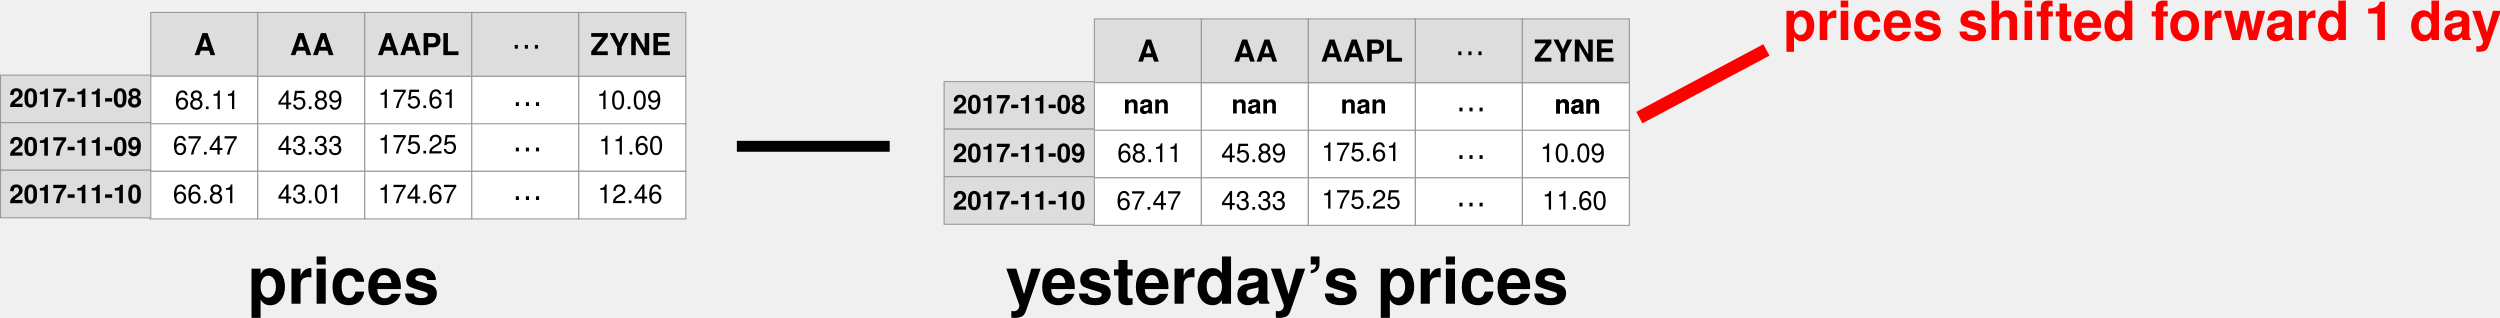
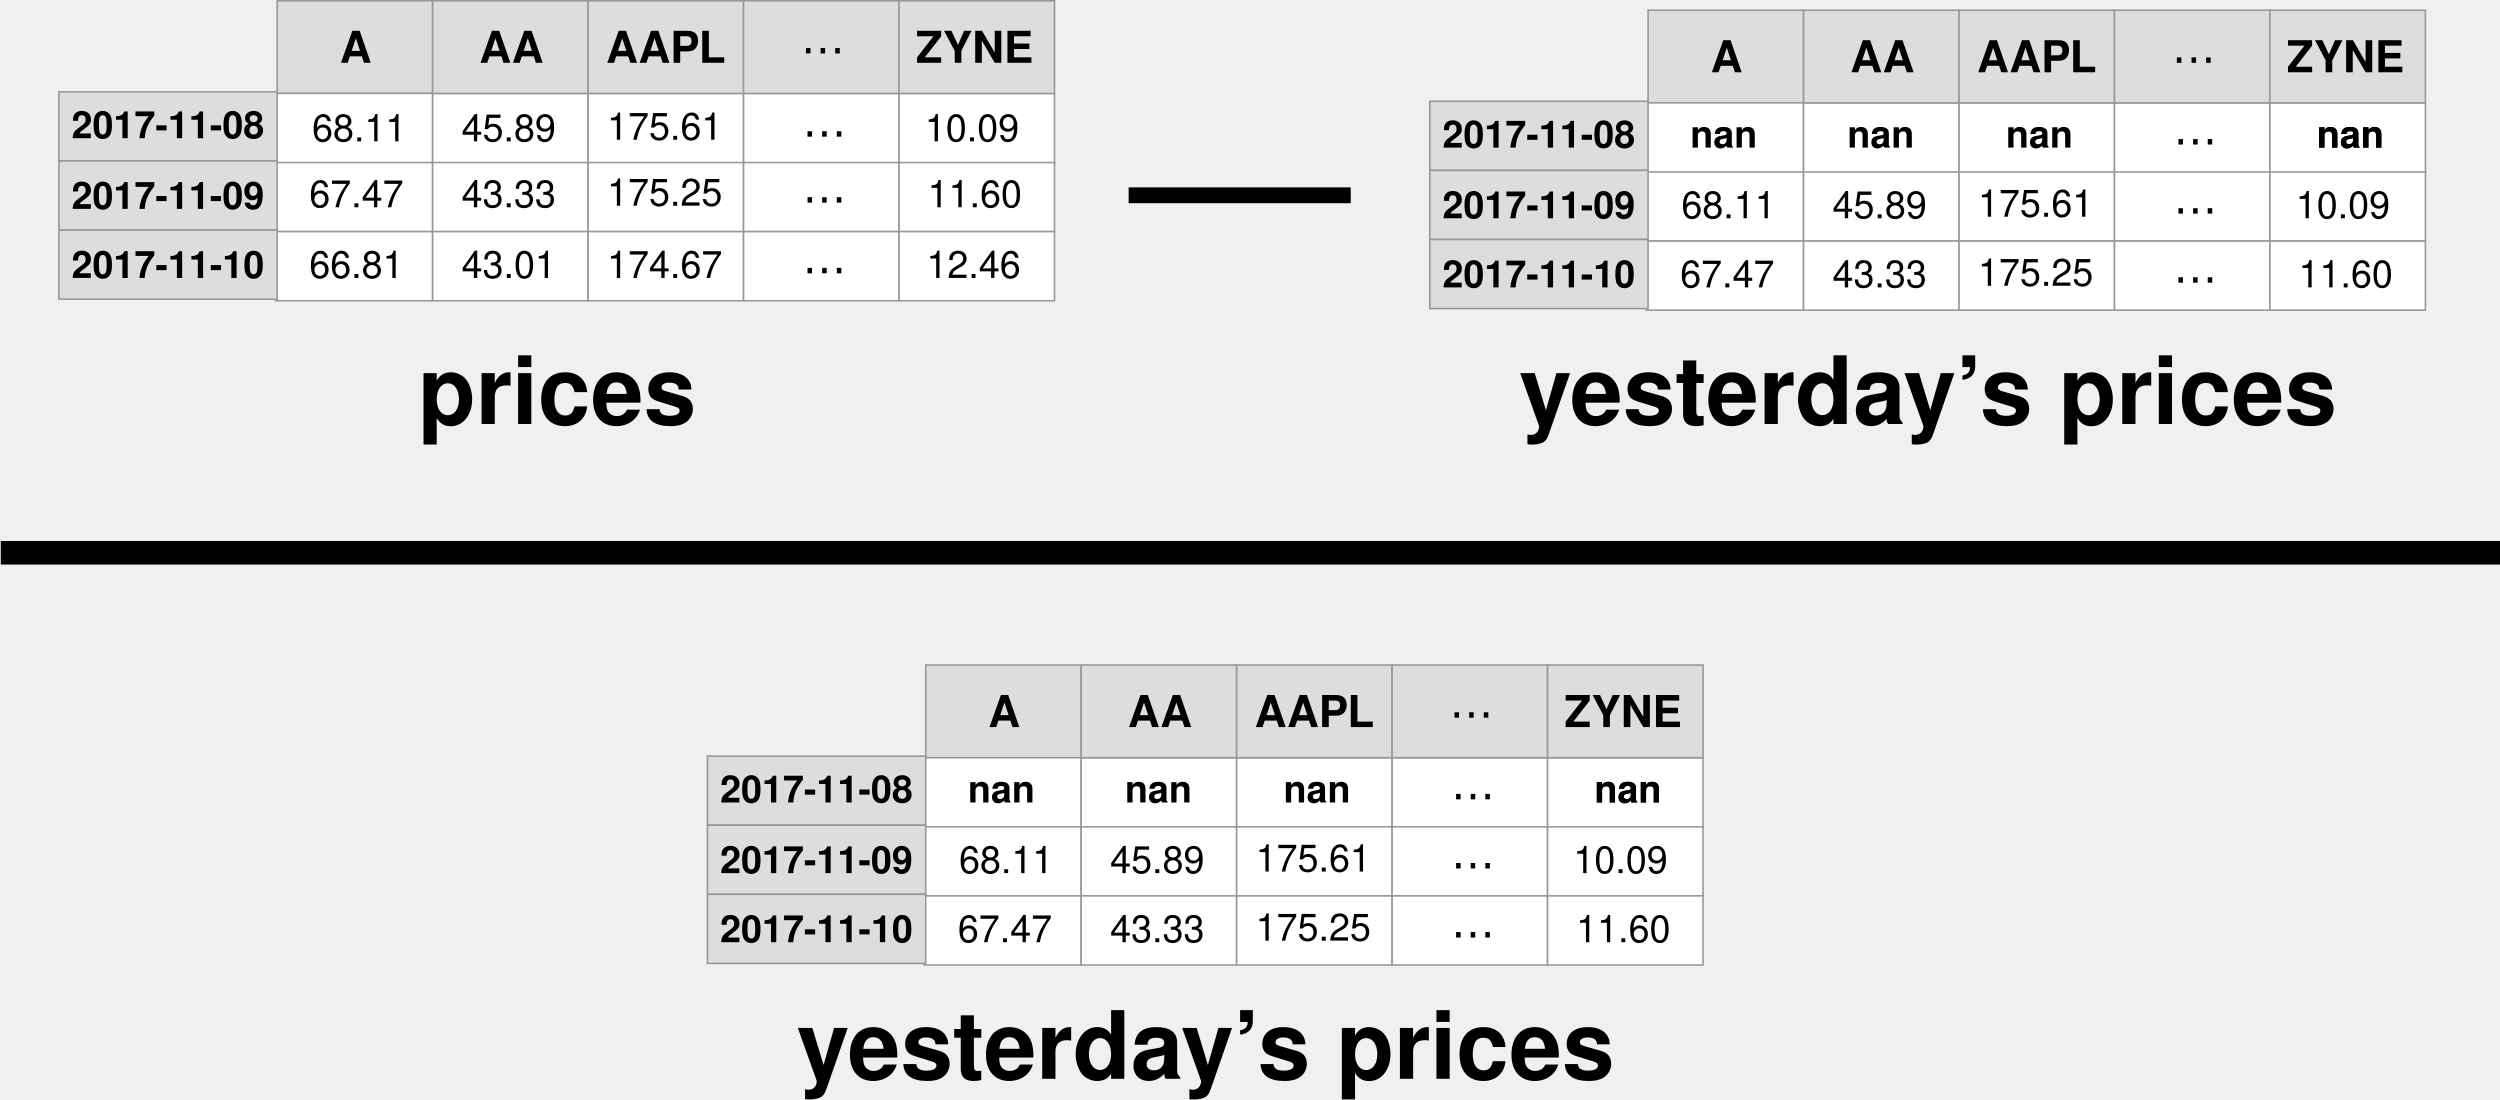
- <svg xmlns="http://www.w3.org/2000/svg" width="2313px" height="294px" viewBox="0 0 2313 294" version="1.1">
+ <svg xmlns="http://www.w3.org/2000/svg" width="1592px" height="700px" viewBox="0 0 1592 700" version="1.1">
  <g id="Page-1" stroke="none" stroke-width="1" fill="none" fill-rule="evenodd">
-     <g id="Group-12" transform="translate(0, -12)">
-       <g id="Group-5" transform="translate(0, 23)">
+     <g id="Group-11" transform="translate(8, 0)">
+       <g id="Group-5" transform="translate(29, 0)">
        <rect id="Rectangle" stroke="#979797" fill="#DDDDDD" x="139.5" y="0.5" width="99" height="59" />
        <rect id="Rectangle" stroke="#979797" fill="#FFFFFF" x="138.5" y="59.5" width="100" height="45" />
        <rect id="Rectangle" stroke="#979797" fill="#FFFFFF" x="138.5" y="103.5" width="100" height="44" />
        <rect id="Rectangle" stroke="#979797" fill="#FFFFFF" x="138.5" y="147.5" width="100" height="44" />
        <rect id="Rectangle" stroke="#979797" fill="#FFFFFF" x="238.5" y="59.5" width="99" height="45" />
        <rect id="Rectangle" stroke="#979797" fill="#FFFFFF" x="238.5" y="103.5" width="99" height="44" />
        <rect id="Rectangle" stroke="#979797" fill="#FFFFFF" x="238.5" y="147.5" width="99" height="44" />
        <rect id="Rectangle" stroke="#979797" fill="#FFFFFF" x="337.5" y="59.5" width="99" height="45" />
        <rect id="Rectangle" stroke="#979797" fill="#FFFFFF" x="337.5" y="103.5" width="99" height="44" />
        <rect id="Rectangle" stroke="#979797" fill="#FFFFFF" x="337.5" y="147.5" width="99" height="44" />
        <rect id="Rectangle" stroke="#979797" fill="#FFFFFF" x="436.5" y="59.5" width="99" height="45" />
        <rect id="Rectangle" stroke="#979797" fill="#FFFFFF" x="436.5" y="103.5" width="99" height="44" />
        <rect id="Rectangle" stroke="#979797" fill="#FFFFFF" x="436.5" y="147.5" width="99" height="44" />
        <rect id="Rectangle" stroke="#979797" fill="#FFFFFF" x="535.5" y="59.5" width="99" height="45" />
        <rect id="Rectangle" stroke="#979797" fill="#FFFFFF" x="535.5" y="103.5" width="99" height="44" />
        <rect id="Rectangle" stroke="#979797" fill="#FFFFFF" x="535.5" y="147.5" width="99" height="44" />
        <rect id="Rectangle" stroke="#979797" fill="#DDDDDD" x="238.5" y="0.5" width="99" height="59" />
        <rect id="Rectangle" stroke="#979797" fill="#DDDDDD" x="337.5" y="0.5" width="99" height="59" />
        <rect id="Rectangle" stroke="#979797" fill="#DDDDDD" x="436.5" y="0.5" width="99" height="59" />
        <rect id="Rectangle" stroke="#979797" fill="#DDDDDD" x="535.5" y="0.5" width="99" height="59" />
        <text id="ZYNE" font-family="Helvetica-Bold, Helvetica" font-size="28" font-weight="bold" fill="#000000">
          <tspan x="546.162" y="40">ZYNE</tspan>
        </text>
        <text id="AAPL" font-family="Helvetica-Bold, Helvetica" font-size="28" font-weight="bold" fill="#000000">
          <tspan x="349" y="40">AAPL</tspan>
        </text>
        <g id="Group" transform="translate(0, 58)" fill="#DDDDDD" stroke="#979797">
          <rect id="Rectangle" x="0.5" y="0.5" width="139" height="44" />
        </g>
        <text id="⋯" font-family="PingFangSC-Semibold, PingFang SC" font-size="28" font-weight="500" fill="#000000">
          <tspan x="473" y="41">⋯</tspan>
        </text>
        <text id="AA" font-family="Helvetica-Bold, Helvetica" font-size="28" font-weight="bold" fill="#000000">
          <tspan x="268.279" y="40">AA</tspan>
        </text>
        <text id="A" font-family="Helvetica-Bold, Helvetica" font-size="28" font-weight="bold" fill="#000000">
          <tspan x="179.39" y="40">A</tspan>
        </text>
        <rect id="Rectangle" stroke="#979797" fill="#DDDDDD" x="0.5" y="102.5" width="139" height="44" />
        <text id="2017-11-09" font-family="Helvetica-Bold, Helvetica" font-size="24" font-weight="bold" fill="#000000">
          <tspan x="8.547" y="133">2017-11-09</tspan>
        </text>
        <rect id="Rectangle" stroke="#979797" fill="#DDDDDD" x="0.5" y="146.5" width="139" height="44" />
        <text id="2017-11-10" font-family="Helvetica-Bold, Helvetica" font-size="24" font-weight="bold" fill="#000000">
          <tspan x="8.547" y="177">2017-11-10</tspan>
        </text>
        <text id="11.60" font-family="Helvetica" font-size="24" font-weight="normal" fill="#000000">
          <tspan x="553.711" y="132">11.60</tspan>
        </text>
        <text id="175.25" font-family="Helvetica" font-size="24" font-weight="normal" fill="#000000">
          <tspan x="349.594" y="131">175.25</tspan>
        </text>
        <text id="174.67" font-family="Helvetica" font-size="24" font-weight="normal" fill="#000000">
          <tspan x="349.594" y="177">174.67</tspan>
        </text>
        <text id="12.46" font-family="Helvetica" font-size="24" font-weight="normal" fill="#000000">
          <tspan x="552.941" y="177">12.46</tspan>
        </text>
        <text id="⋯" font-family="AppleSymbols, Apple Symbols" font-size="28" font-weight="normal" fill="#000000">
          <tspan x="474" y="181">⋯</tspan>
        </text>
        <text id="⋯" font-family="AppleSymbols, Apple Symbols" font-size="28" font-weight="normal" fill="#000000">
          <tspan x="474" y="136">⋯</tspan>
        </text>
        <text id="67.47" font-family="Helvetica" font-size="24" font-weight="normal" fill="#000000">
          <tspan x="159.941" y="132">67.47</tspan>
        </text>
        <text id="66.81" font-family="Helvetica" font-size="24" font-weight="normal" fill="#000000">
          <tspan x="159.941" y="177">66.81</tspan>
        </text>
        <text id="43.33" font-family="Helvetica" font-size="24" font-weight="normal" fill="#000000">
          <tspan x="256.941" y="132">43.33</tspan>
        </text>
        <text id="10.09" font-family="Helvetica" font-size="24" font-weight="normal" fill="#000000">
          <tspan x="551.941" y="90">10.09</tspan>
        </text>
        <text id="175.61" font-family="Helvetica" font-size="24" font-weight="normal" fill="#000000">
          <tspan x="349.594" y="89">175.61</tspan>
        </text>
        <text id="⋯" font-family="AppleSymbols, Apple Symbols" font-size="28" font-weight="normal" fill="#000000">
          <tspan x="474" y="94">⋯</tspan>
        </text>
        <text id="68.11" font-family="Helvetica" font-size="24" font-weight="normal" fill="#000000">
          <tspan x="161.711" y="90">68.11</tspan>
        </text>
        <text id="45.89" font-family="Helvetica" font-size="24" font-weight="normal" fill="#000000">
          <tspan x="256.941" y="90">45.89</tspan>
        </text>
        <text id="43.01" font-family="Helvetica" font-size="24" font-weight="normal" fill="#000000">
          <tspan x="256.941" y="177">43.01</tspan>
        </text>
        <text id="2017-11-08" font-family="Helvetica-Bold, Helvetica" font-size="24" font-weight="bold" fill="#000000">
          <tspan x="8.547" y="88">2017-11-08</tspan>
        </text>
      </g>
-       <text id="yesterday’s-prices" font-family="Helvetica-Bold, Helvetica" font-size="60" font-weight="bold" fill="#000000">
-         <tspan x="930.516" y="293">yesterday’s prices</tspan>
-       </text>
-       <g id="Group-6" transform="translate(873, 29)">
-         <rect id="Rectangle" stroke="#979797" fill="#DDDDDD" x="139.5" y="0.5" width="99" height="59" />
-         <rect id="Rectangle" stroke="#979797" fill="#FFFFFF" x="138.5" y="59.5" width="100" height="45" />
-         <rect id="Rectangle" stroke="#979797" fill="#FFFFFF" x="138.5" y="103.5" width="100" height="44" />
-         <rect id="Rectangle" stroke="#979797" fill="#FFFFFF" x="138.5" y="147.5" width="100" height="44" />
-         <rect id="Rectangle" stroke="#979797" fill="#FFFFFF" x="238.5" y="59.5" width="99" height="45" />
-         <rect id="Rectangle" stroke="#979797" fill="#FFFFFF" x="238.5" y="103.5" width="99" height="44" />
-         <rect id="Rectangle" stroke="#979797" fill="#FFFFFF" x="238.5" y="147.5" width="99" height="44" />
-         <rect id="Rectangle" stroke="#979797" fill="#FFFFFF" x="337.5" y="59.5" width="99" height="45" />
-         <rect id="Rectangle" stroke="#979797" fill="#FFFFFF" x="337.5" y="103.5" width="99" height="44" />
-         <rect id="Rectangle" stroke="#979797" fill="#FFFFFF" x="337.5" y="147.5" width="99" height="44" />
-         <rect id="Rectangle" stroke="#979797" fill="#FFFFFF" x="436.5" y="59.5" width="99" height="45" />
-         <rect id="Rectangle" stroke="#979797" fill="#FFFFFF" x="436.5" y="103.5" width="99" height="44" />
-         <rect id="Rectangle" stroke="#979797" fill="#FFFFFF" x="436.5" y="147.5" width="99" height="44" />
-         <rect id="Rectangle" stroke="#979797" fill="#FFFFFF" x="535.5" y="59.5" width="99" height="45" />
-         <rect id="Rectangle" stroke="#979797" fill="#FFFFFF" x="535.5" y="103.5" width="99" height="44" />
-         <rect id="Rectangle" stroke="#979797" fill="#FFFFFF" x="535.5" y="147.5" width="99" height="44" />
-         <rect id="Rectangle" stroke="#979797" fill="#DDDDDD" x="238.5" y="0.5" width="99" height="59" />
-         <rect id="Rectangle" stroke="#979797" fill="#DDDDDD" x="337.5" y="0.5" width="99" height="59" />
-         <rect id="Rectangle" stroke="#979797" fill="#DDDDDD" x="436.5" y="0.5" width="99" height="59" />
-         <rect id="Rectangle" stroke="#979797" fill="#DDDDDD" x="535.5" y="0.5" width="99" height="59" />
-         <text id="ZYNE" font-family="Helvetica-Bold, Helvetica" font-size="28" font-weight="bold" fill="#000000">
-           <tspan x="546.162" y="40">ZYNE</tspan>
-         </text>
-         <text id="AAPL" font-family="Helvetica-Bold, Helvetica" font-size="28" font-weight="bold" fill="#000000">
-           <tspan x="349" y="40">AAPL</tspan>
-         </text>
-         <text id="nan" font-family="Helvetica-Bold, Helvetica" font-size="24" font-weight="bold" fill="#000000">
-           <tspan x="166.332" y="88">nan</tspan>
-         </text>
-         <text id="nan" font-family="Helvetica-Bold, Helvetica" font-size="24" font-weight="bold" fill="#000000">
-           <tspan x="565.332" y="88">nan</tspan>
-         </text>
-         <text id="nan" font-family="Helvetica-Bold, Helvetica" font-size="24" font-weight="bold" fill="#000000">
-           <tspan x="565.332" y="88">nan</tspan>
-         </text>
-         <text id="nan" font-family="Helvetica-Bold, Helvetica" font-size="24" font-weight="bold" fill="#000000">
-           <tspan x="266.332" y="88">nan</tspan>
-         </text>
-         <text id="nan" font-family="Helvetica-Bold, Helvetica" font-size="24" font-weight="bold" fill="#000000">
-           <tspan x="367.332" y="88">nan</tspan>
-         </text>
-         <rect id="Rectangle" stroke="#979797" fill="#DDDDDD" x="0.5" y="58.5" width="139" height="44" />
-         <text id="⋯" font-family="PingFangSC-Semibold, PingFang SC" font-size="28" font-weight="500" fill="#000000">
-           <tspan x="473" y="41">⋯</tspan>
-         </text>
-         <text id="AA" font-family="Helvetica-Bold, Helvetica" font-size="28" font-weight="bold" fill="#000000">
-           <tspan x="268.279" y="40">AA</tspan>
-         </text>
-         <text id="A" font-family="Helvetica-Bold, Helvetica" font-size="28" font-weight="bold" fill="#000000">
-           <tspan x="179.39" y="40">A</tspan>
-         </text>
-         <rect id="Rectangle" stroke="#979797" fill="#DDDDDD" x="0.5" y="102.5" width="139" height="44" />
-         <text id="2017-11-09" font-family="Helvetica-Bold, Helvetica" font-size="24" font-weight="bold" fill="#000000">
-           <tspan x="8.547" y="133">2017-11-09</tspan>
-         </text>
-         <rect id="Rectangle" stroke="#979797" fill="#DDDDDD" x="0.5" y="146.5" width="139" height="44" />
-         <text id="2017-11-10" font-family="Helvetica-Bold, Helvetica" font-size="24" font-weight="bold" fill="#000000">
-           <tspan x="8.547" y="177">2017-11-10</tspan>
-         </text>
-         <text id="11.60" font-family="Helvetica" font-size="24" font-weight="normal" fill="#000000">
-           <tspan x="553.711" y="177">11.60</tspan>
-         </text>
-         <text id="175.25" font-family="Helvetica" font-size="24" font-weight="normal" fill="#000000">
-           <tspan x="349.594" y="176">175.25</tspan>
-         </text>
-         <text id="⋯" font-family="AppleSymbols, Apple Symbols" font-size="28" font-weight="normal" fill="#000000">
-           <tspan x="474" y="181">⋯</tspan>
-         </text>
-         <text id="67.47" font-family="Helvetica" font-size="24" font-weight="normal" fill="#000000">
-           <tspan x="159.941" y="177">67.47</tspan>
-         </text>
-         <text id="43.33" font-family="Helvetica" font-size="24" font-weight="normal" fill="#000000">
-           <tspan x="256.941" y="177">43.33</tspan>
-         </text>
-         <text id="10.09" font-family="Helvetica" font-size="24" font-weight="normal" fill="#000000">
-           <tspan x="551.941" y="133">10.09</tspan>
-         </text>
-         <text id="175.61" font-family="Helvetica" font-size="24" font-weight="normal" fill="#000000">
-           <tspan x="349.594" y="132">175.61</tspan>
-         </text>
-         <text id="⋯" font-family="AppleSymbols, Apple Symbols" font-size="28" font-weight="normal" fill="#000000">
-           <tspan x="474" y="137">⋯</tspan>
-         </text>
-         <text id="⋯" font-family="AppleSymbols, Apple Symbols" font-size="28" font-weight="normal" fill="#000000">
-           <tspan x="474" y="93">⋯</tspan>
-         </text>
-         <text id="68.11" font-family="Helvetica" font-size="24" font-weight="normal" fill="#000000">
-           <tspan x="160.711" y="133">68.11</tspan>
-         </text>
-         <text id="45.89" font-family="Helvetica" font-size="24" font-weight="normal" fill="#000000">
-           <tspan x="256.941" y="133">45.89</tspan>
-         </text>
-         <text id="2017-11-08" font-family="Helvetica-Bold, Helvetica" font-size="24" font-weight="bold" fill="#000000">
-           <tspan x="8.547" y="88">2017-11-08</tspan>
-         </text>
+       <g id="Group-13" transform="translate(902, 6)">
+         <text id="yesterday’s-prices" font-family="Helvetica-Bold, Helvetica" font-size="60" font-weight="bold" fill="#000000">
+           <tspan x="57.516" y="264">yesterday’s prices</tspan>
+         </text>
+         <g id="Group-6">
+           <rect id="Rectangle" stroke="#979797" fill="#DDDDDD" x="139.5" y="0.5" width="99" height="59" />
+           <rect id="Rectangle" stroke="#979797" fill="#FFFFFF" x="138.5" y="59.5" width="100" height="45" />
+           <rect id="Rectangle" stroke="#979797" fill="#FFFFFF" x="138.5" y="103.5" width="100" height="44" />
+           <rect id="Rectangle" stroke="#979797" fill="#FFFFFF" x="138.5" y="147.5" width="100" height="44" />
+           <rect id="Rectangle" stroke="#979797" fill="#FFFFFF" x="238.5" y="59.5" width="99" height="45" />
+           <rect id="Rectangle" stroke="#979797" fill="#FFFFFF" x="238.5" y="103.5" width="99" height="44" />
+           <rect id="Rectangle" stroke="#979797" fill="#FFFFFF" x="238.5" y="147.5" width="99" height="44" />
+           <rect id="Rectangle" stroke="#979797" fill="#FFFFFF" x="337.5" y="59.5" width="99" height="45" />
+           <rect id="Rectangle" stroke="#979797" fill="#FFFFFF" x="337.5" y="103.5" width="99" height="44" />
+           <rect id="Rectangle" stroke="#979797" fill="#FFFFFF" x="337.5" y="147.5" width="99" height="44" />
+           <rect id="Rectangle" stroke="#979797" fill="#FFFFFF" x="436.5" y="59.5" width="99" height="45" />
+           <rect id="Rectangle" stroke="#979797" fill="#FFFFFF" x="436.5" y="103.5" width="99" height="44" />
+           <rect id="Rectangle" stroke="#979797" fill="#FFFFFF" x="436.5" y="147.5" width="99" height="44" />
+           <rect id="Rectangle" stroke="#979797" fill="#FFFFFF" x="535.5" y="59.5" width="99" height="45" />
+           <rect id="Rectangle" stroke="#979797" fill="#FFFFFF" x="535.5" y="103.5" width="99" height="44" />
+           <rect id="Rectangle" stroke="#979797" fill="#FFFFFF" x="535.5" y="147.5" width="99" height="44" />
+           <rect id="Rectangle" stroke="#979797" fill="#DDDDDD" x="238.5" y="0.5" width="99" height="59" />
+           <rect id="Rectangle" stroke="#979797" fill="#DDDDDD" x="337.5" y="0.5" width="99" height="59" />
+           <rect id="Rectangle" stroke="#979797" fill="#DDDDDD" x="436.5" y="0.5" width="99" height="59" />
+           <rect id="Rectangle" stroke="#979797" fill="#DDDDDD" x="535.5" y="0.5" width="99" height="59" />
+           <text id="ZYNE" font-family="Helvetica-Bold, Helvetica" font-size="28" font-weight="bold" fill="#000000">
+             <tspan x="546.162" y="40">ZYNE</tspan>
+           </text>
+           <text id="AAPL" font-family="Helvetica-Bold, Helvetica" font-size="28" font-weight="bold" fill="#000000">
+             <tspan x="349" y="40">AAPL</tspan>
+           </text>
+           <text id="nan" font-family="Helvetica-Bold, Helvetica" font-size="24" font-weight="bold" fill="#000000">
+             <tspan x="166.332" y="88">nan</tspan>
+           </text>
+           <text id="nan" font-family="Helvetica-Bold, Helvetica" font-size="24" font-weight="bold" fill="#000000">
+             <tspan x="565.332" y="88">nan</tspan>
+           </text>
+           <text id="nan" font-family="Helvetica-Bold, Helvetica" font-size="24" font-weight="bold" fill="#000000">
+             <tspan x="565.332" y="88">nan</tspan>
+           </text>
+           <text id="nan" font-family="Helvetica-Bold, Helvetica" font-size="24" font-weight="bold" fill="#000000">
+             <tspan x="266.332" y="88">nan</tspan>
+           </text>
+           <text id="nan" font-family="Helvetica-Bold, Helvetica" font-size="24" font-weight="bold" fill="#000000">
+             <tspan x="367.332" y="88">nan</tspan>
+           </text>
+           <rect id="Rectangle" stroke="#979797" fill="#DDDDDD" x="0.5" y="58.5" width="139" height="44" />
+           <text id="⋯" font-family="PingFangSC-Semibold, PingFang SC" font-size="28" font-weight="500" fill="#000000">
+             <tspan x="473" y="41">⋯</tspan>
+           </text>
+           <text id="AA" font-family="Helvetica-Bold, Helvetica" font-size="28" font-weight="bold" fill="#000000">
+             <tspan x="268.279" y="40">AA</tspan>
+           </text>
+           <text id="A" font-family="Helvetica-Bold, Helvetica" font-size="28" font-weight="bold" fill="#000000">
+             <tspan x="179.39" y="40">A</tspan>
+           </text>
+           <rect id="Rectangle" stroke="#979797" fill="#DDDDDD" x="0.5" y="102.5" width="139" height="44" />
+           <text id="2017-11-09" font-family="Helvetica-Bold, Helvetica" font-size="24" font-weight="bold" fill="#000000">
+             <tspan x="8.547" y="133">2017-11-09</tspan>
+           </text>
+           <rect id="Rectangle" stroke="#979797" fill="#DDDDDD" x="0.5" y="146.5" width="139" height="44" />
+           <text id="2017-11-10" font-family="Helvetica-Bold, Helvetica" font-size="24" font-weight="bold" fill="#000000">
+             <tspan x="8.547" y="177">2017-11-10</tspan>
+           </text>
+           <text id="11.60" font-family="Helvetica" font-size="24" font-weight="normal" fill="#000000">
+             <tspan x="553.711" y="177">11.60</tspan>
+           </text>
+           <text id="175.25" font-family="Helvetica" font-size="24" font-weight="normal" fill="#000000">
+             <tspan x="349.594" y="176">175.25</tspan>
+           </text>
+           <text id="⋯" font-family="AppleSymbols, Apple Symbols" font-size="28" font-weight="normal" fill="#000000">
+             <tspan x="474" y="181">⋯</tspan>
+           </text>
+           <text id="67.47" font-family="Helvetica" font-size="24" font-weight="normal" fill="#000000">
+             <tspan x="159.941" y="177">67.47</tspan>
+           </text>
+           <text id="43.33" font-family="Helvetica" font-size="24" font-weight="normal" fill="#000000">
+             <tspan x="256.941" y="177">43.33</tspan>
+           </text>
+           <text id="10.09" font-family="Helvetica" font-size="24" font-weight="normal" fill="#000000">
+             <tspan x="551.941" y="133">10.09</tspan>
+           </text>
+           <text id="175.61" font-family="Helvetica" font-size="24" font-weight="normal" fill="#000000">
+             <tspan x="349.594" y="132">175.61</tspan>
+           </text>
+           <text id="⋯" font-family="AppleSymbols, Apple Symbols" font-size="28" font-weight="normal" fill="#000000">
+             <tspan x="474" y="137">⋯</tspan>
+           </text>
+           <text id="⋯" font-family="AppleSymbols, Apple Symbols" font-size="28" font-weight="normal" fill="#000000">
+             <tspan x="474" y="93">⋯</tspan>
+           </text>
+           <text id="68.11" font-family="Helvetica" font-size="24" font-weight="normal" fill="#000000">
+             <tspan x="160.711" y="133">68.11</tspan>
+           </text>
+           <text id="45.89" font-family="Helvetica" font-size="24" font-weight="normal" fill="#000000">
+             <tspan x="256.941" y="133">45.89</tspan>
+           </text>
+           <text id="2017-11-08" font-family="Helvetica-Bold, Helvetica" font-size="24" font-weight="bold" fill="#000000">
+             <tspan x="8.547" y="88">2017-11-08</tspan>
+           </text>
+         </g>
      </g>
      <text id="—" font-family="Helvetica" font-size="140" font-weight="normal" fill="#000000">
-         <tspan x="683" y="186">—</tspan>
+         <tspan x="712" y="163">—</tspan>
      </text>
-       <text id="prices-shifted-forwa" font-family="Helvetica-Bold, Helvetica" font-size="50" font-weight="bold" fill="#FF0000">
-         <tspan x="1649.913" y="49">prices shifted forward 1 day</tspan>
+       <text id="prices" font-family="Helvetica-Bold, Helvetica" font-size="60" font-weight="bold" fill="#000000">
+         <tspan x="258.223" y="270">prices</tspan>
      </text>
-       <path d="M1522,118 L1629,61" id="Line-7" stroke="#FF0000" stroke-width="12" stroke-linecap="square" />
-       <text id="prices" font-family="Helvetica-Bold, Helvetica" font-size="60" font-weight="bold" fill="#000000">
-         <tspan x="229.223" y="293">prices</tspan>
-       </text>
+       <path d="M0,352 L1576.5,352" id="Line-6" stroke="#000000" stroke-width="15" stroke-linecap="square" />
+       <g id="Group-13" transform="translate(442, 423)">
+         <text id="yesterday’s-prices" font-family="Helvetica-Bold, Helvetica" font-size="60" font-weight="bold" fill="#000000">
+           <tspan x="57.516" y="264">yesterday’s prices</tspan>
+         </text>
+         <g id="Group-6">
+           <rect id="Rectangle" stroke="#979797" fill="#DDDDDD" x="139.5" y="0.5" width="99" height="59" />
+           <rect id="Rectangle" stroke="#979797" fill="#FFFFFF" x="138.5" y="59.5" width="100" height="45" />
+           <rect id="Rectangle" stroke="#979797" fill="#FFFFFF" x="138.5" y="103.5" width="100" height="44" />
+           <rect id="Rectangle" stroke="#979797" fill="#FFFFFF" x="138.5" y="147.5" width="100" height="44" />
+           <rect id="Rectangle" stroke="#979797" fill="#FFFFFF" x="238.5" y="59.5" width="99" height="45" />
+           <rect id="Rectangle" stroke="#979797" fill="#FFFFFF" x="238.5" y="103.5" width="99" height="44" />
+           <rect id="Rectangle" stroke="#979797" fill="#FFFFFF" x="238.5" y="147.5" width="99" height="44" />
+           <rect id="Rectangle" stroke="#979797" fill="#FFFFFF" x="337.5" y="59.5" width="99" height="45" />
+           <rect id="Rectangle" stroke="#979797" fill="#FFFFFF" x="337.5" y="103.5" width="99" height="44" />
+           <rect id="Rectangle" stroke="#979797" fill="#FFFFFF" x="337.5" y="147.5" width="99" height="44" />
+           <rect id="Rectangle" stroke="#979797" fill="#FFFFFF" x="436.5" y="59.5" width="99" height="45" />
+           <rect id="Rectangle" stroke="#979797" fill="#FFFFFF" x="436.5" y="103.5" width="99" height="44" />
+           <rect id="Rectangle" stroke="#979797" fill="#FFFFFF" x="436.5" y="147.5" width="99" height="44" />
+           <rect id="Rectangle" stroke="#979797" fill="#FFFFFF" x="535.5" y="59.5" width="99" height="45" />
+           <rect id="Rectangle" stroke="#979797" fill="#FFFFFF" x="535.5" y="103.5" width="99" height="44" />
+           <rect id="Rectangle" stroke="#979797" fill="#FFFFFF" x="535.5" y="147.5" width="99" height="44" />
+           <rect id="Rectangle" stroke="#979797" fill="#DDDDDD" x="238.5" y="0.5" width="99" height="59" />
+           <rect id="Rectangle" stroke="#979797" fill="#DDDDDD" x="337.5" y="0.5" width="99" height="59" />
+           <rect id="Rectangle" stroke="#979797" fill="#DDDDDD" x="436.5" y="0.5" width="99" height="59" />
+           <rect id="Rectangle" stroke="#979797" fill="#DDDDDD" x="535.5" y="0.5" width="99" height="59" />
+           <text id="ZYNE" font-family="Helvetica-Bold, Helvetica" font-size="28" font-weight="bold" fill="#000000">
+             <tspan x="546.162" y="40">ZYNE</tspan>
+           </text>
+           <text id="AAPL" font-family="Helvetica-Bold, Helvetica" font-size="28" font-weight="bold" fill="#000000">
+             <tspan x="349" y="40">AAPL</tspan>
+           </text>
+           <text id="nan" font-family="Helvetica-Bold, Helvetica" font-size="24" font-weight="bold" fill="#000000">
+             <tspan x="166.332" y="88">nan</tspan>
+           </text>
+           <text id="nan" font-family="Helvetica-Bold, Helvetica" font-size="24" font-weight="bold" fill="#000000">
+             <tspan x="565.332" y="88">nan</tspan>
+           </text>
+           <text id="nan" font-family="Helvetica-Bold, Helvetica" font-size="24" font-weight="bold" fill="#000000">
+             <tspan x="565.332" y="88">nan</tspan>
+           </text>
+           <text id="nan" font-family="Helvetica-Bold, Helvetica" font-size="24" font-weight="bold" fill="#000000">
+             <tspan x="266.332" y="88">nan</tspan>
+           </text>
+           <text id="nan" font-family="Helvetica-Bold, Helvetica" font-size="24" font-weight="bold" fill="#000000">
+             <tspan x="367.332" y="88">nan</tspan>
+           </text>
+           <rect id="Rectangle" stroke="#979797" fill="#DDDDDD" x="0.5" y="58.5" width="139" height="44" />
+           <text id="⋯" font-family="PingFangSC-Semibold, PingFang SC" font-size="28" font-weight="500" fill="#000000">
+             <tspan x="473" y="41">⋯</tspan>
+           </text>
+           <text id="AA" font-family="Helvetica-Bold, Helvetica" font-size="28" font-weight="bold" fill="#000000">
+             <tspan x="268.279" y="40">AA</tspan>
+           </text>
+           <text id="A" font-family="Helvetica-Bold, Helvetica" font-size="28" font-weight="bold" fill="#000000">
+             <tspan x="179.39" y="40">A</tspan>
+           </text>
+           <rect id="Rectangle" stroke="#979797" fill="#DDDDDD" x="0.5" y="102.5" width="139" height="44" />
+           <text id="2017-11-09" font-family="Helvetica-Bold, Helvetica" font-size="24" font-weight="bold" fill="#000000">
+             <tspan x="8.547" y="133">2017-11-09</tspan>
+           </text>
+           <rect id="Rectangle" stroke="#979797" fill="#DDDDDD" x="0.5" y="146.5" width="139" height="44" />
+           <text id="2017-11-10" font-family="Helvetica-Bold, Helvetica" font-size="24" font-weight="bold" fill="#000000">
+             <tspan x="8.547" y="177">2017-11-10</tspan>
+           </text>
+           <text id="11.60" font-family="Helvetica" font-size="24" font-weight="normal" fill="#000000">
+             <tspan x="553.711" y="177">11.60</tspan>
+           </text>
+           <text id="175.25" font-family="Helvetica" font-size="24" font-weight="normal" fill="#000000">
+             <tspan x="349.594" y="176">175.25</tspan>
+           </text>
+           <text id="⋯" font-family="AppleSymbols, Apple Symbols" font-size="28" font-weight="normal" fill="#000000">
+             <tspan x="474" y="181">⋯</tspan>
+           </text>
+           <text id="67.47" font-family="Helvetica" font-size="24" font-weight="normal" fill="#000000">
+             <tspan x="159.941" y="177">67.47</tspan>
+           </text>
+           <text id="43.33" font-family="Helvetica" font-size="24" font-weight="normal" fill="#000000">
+             <tspan x="256.941" y="177">43.33</tspan>
+           </text>
+           <text id="10.09" font-family="Helvetica" font-size="24" font-weight="normal" fill="#000000">
+             <tspan x="551.941" y="133">10.09</tspan>
+           </text>
+           <text id="175.61" font-family="Helvetica" font-size="24" font-weight="normal" fill="#000000">
+             <tspan x="349.594" y="132">175.61</tspan>
+           </text>
+           <text id="⋯" font-family="AppleSymbols, Apple Symbols" font-size="28" font-weight="normal" fill="#000000">
+             <tspan x="474" y="137">⋯</tspan>
+           </text>
+           <text id="⋯" font-family="AppleSymbols, Apple Symbols" font-size="28" font-weight="normal" fill="#000000">
+             <tspan x="474" y="93">⋯</tspan>
+           </text>
+           <text id="68.11" font-family="Helvetica" font-size="24" font-weight="normal" fill="#000000">
+             <tspan x="160.711" y="133">68.11</tspan>
+           </text>
+           <text id="45.89" font-family="Helvetica" font-size="24" font-weight="normal" fill="#000000">
+             <tspan x="256.941" y="133">45.89</tspan>
+           </text>
+           <text id="2017-11-08" font-family="Helvetica-Bold, Helvetica" font-size="24" font-weight="bold" fill="#000000">
+             <tspan x="8.547" y="88">2017-11-08</tspan>
+           </text>
+         </g>
+       </g>
    </g>
  </g>
</svg>
